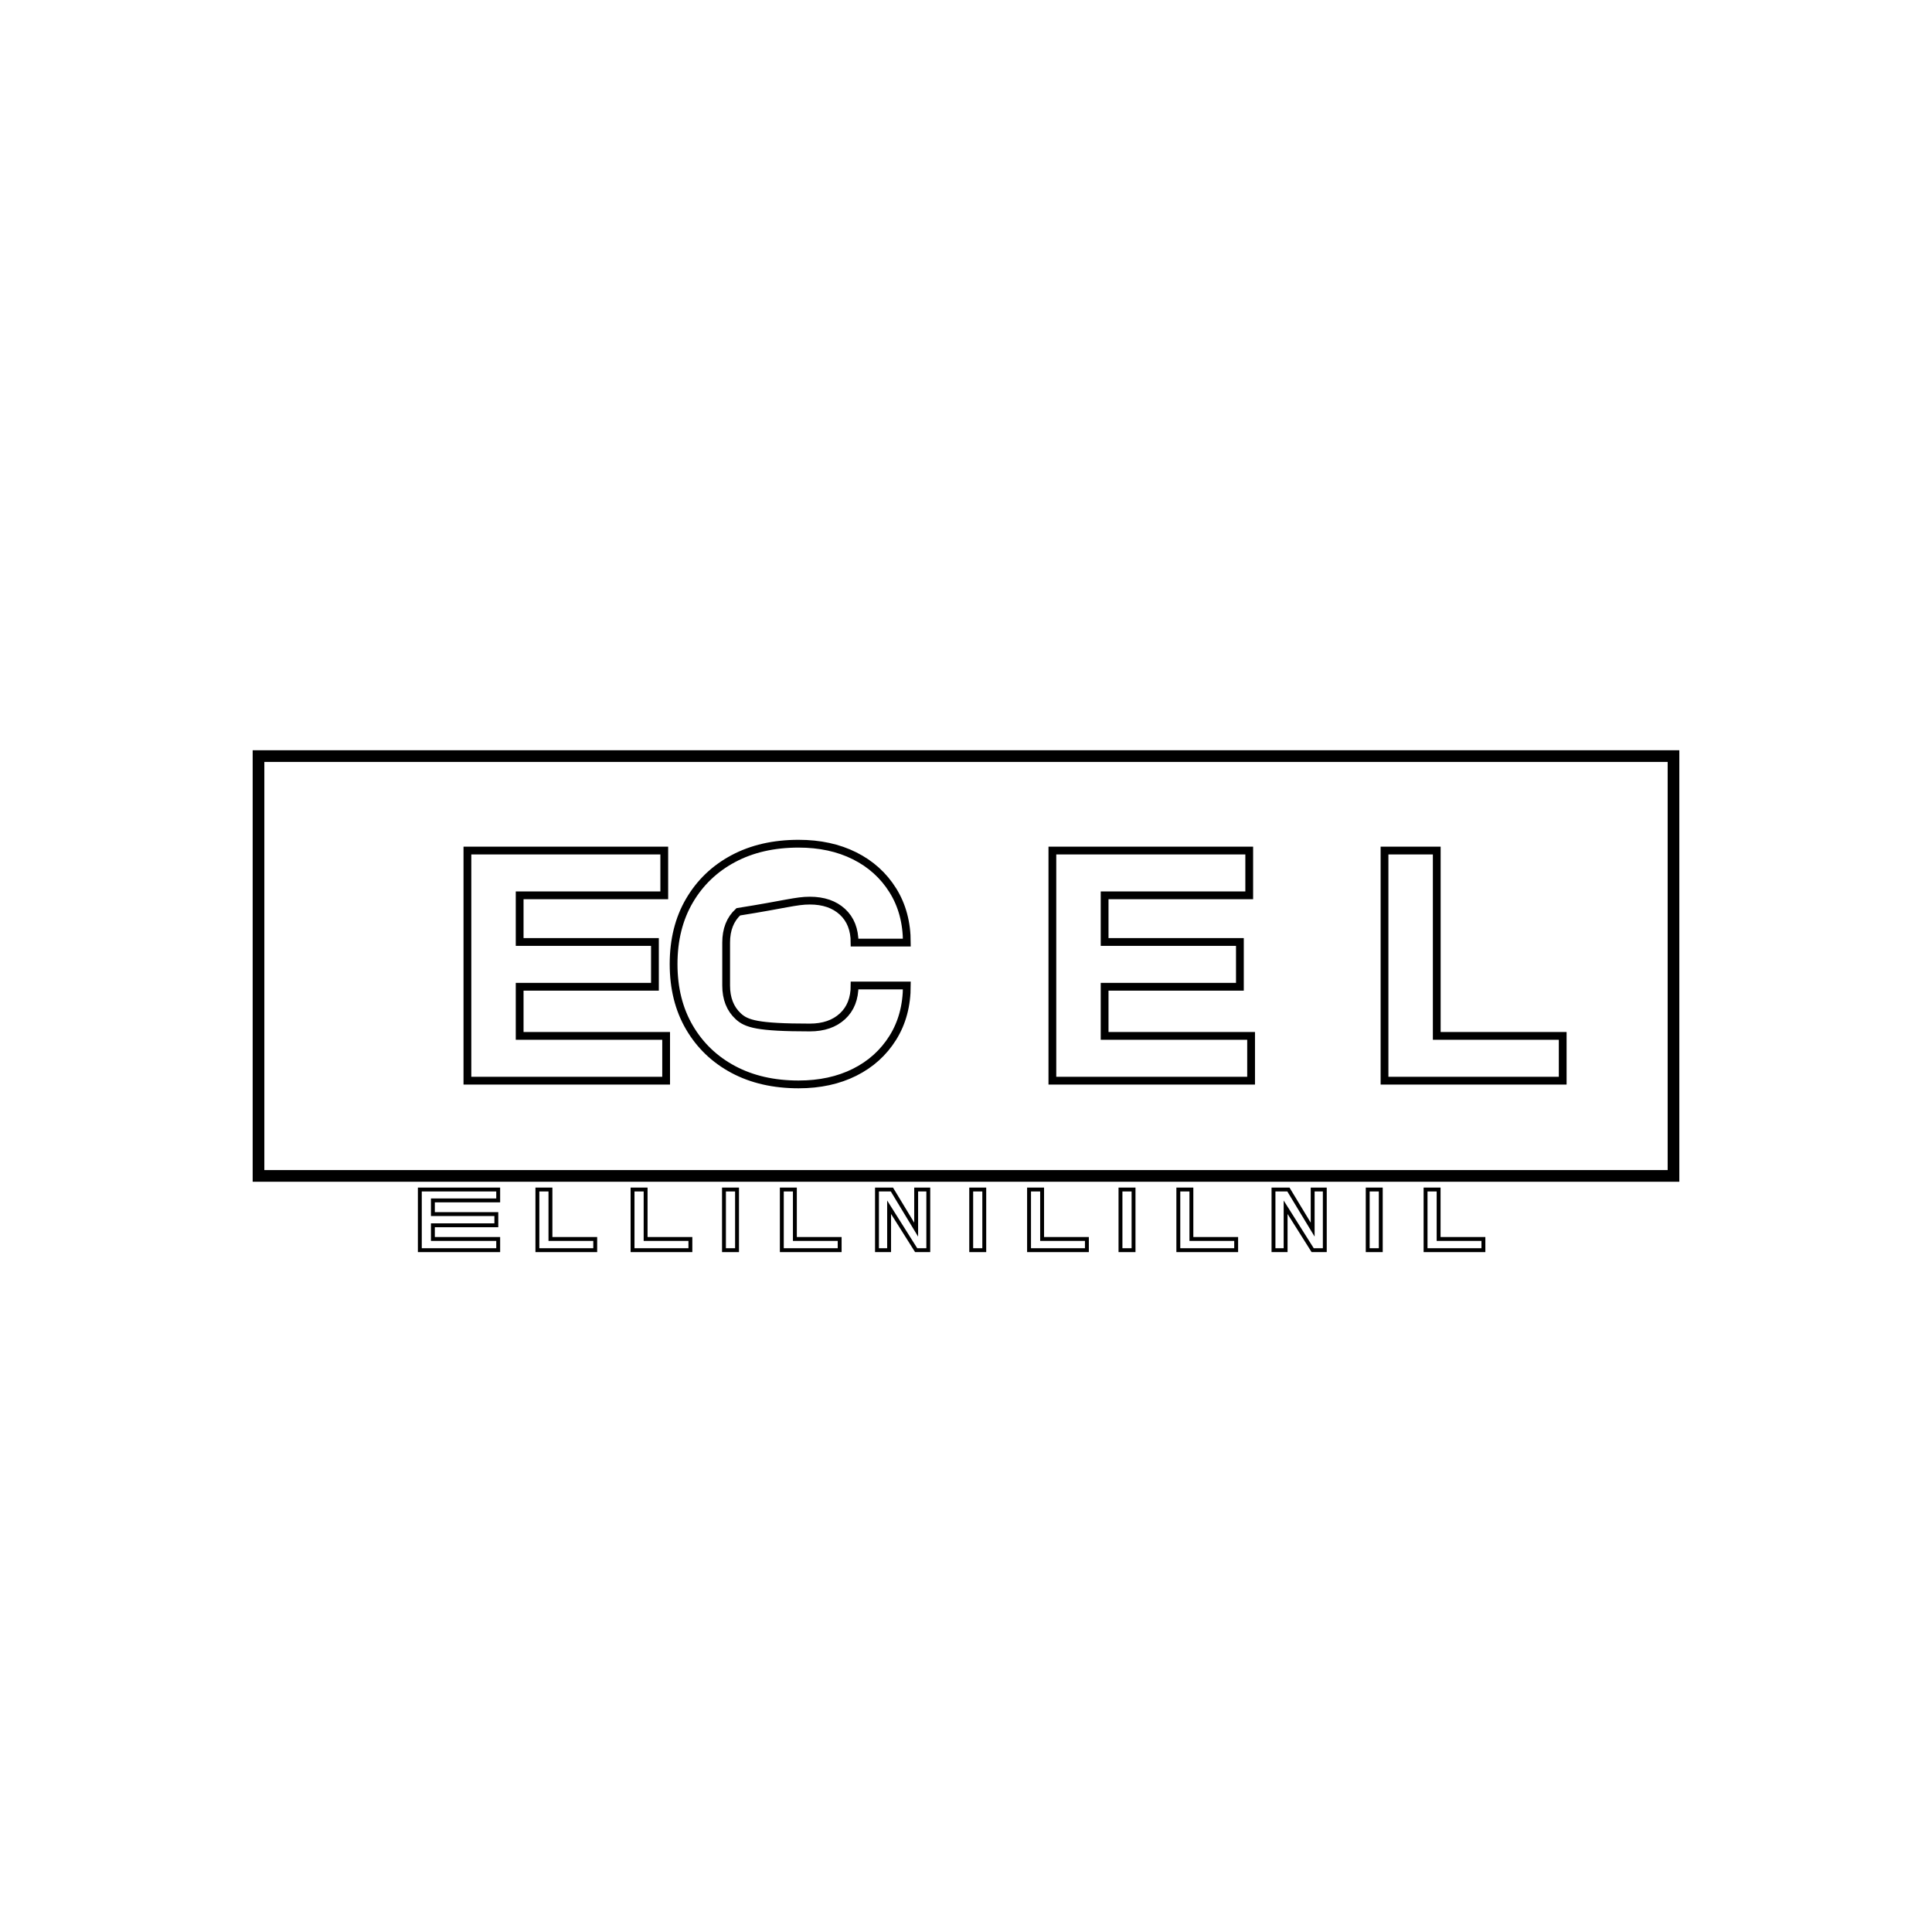
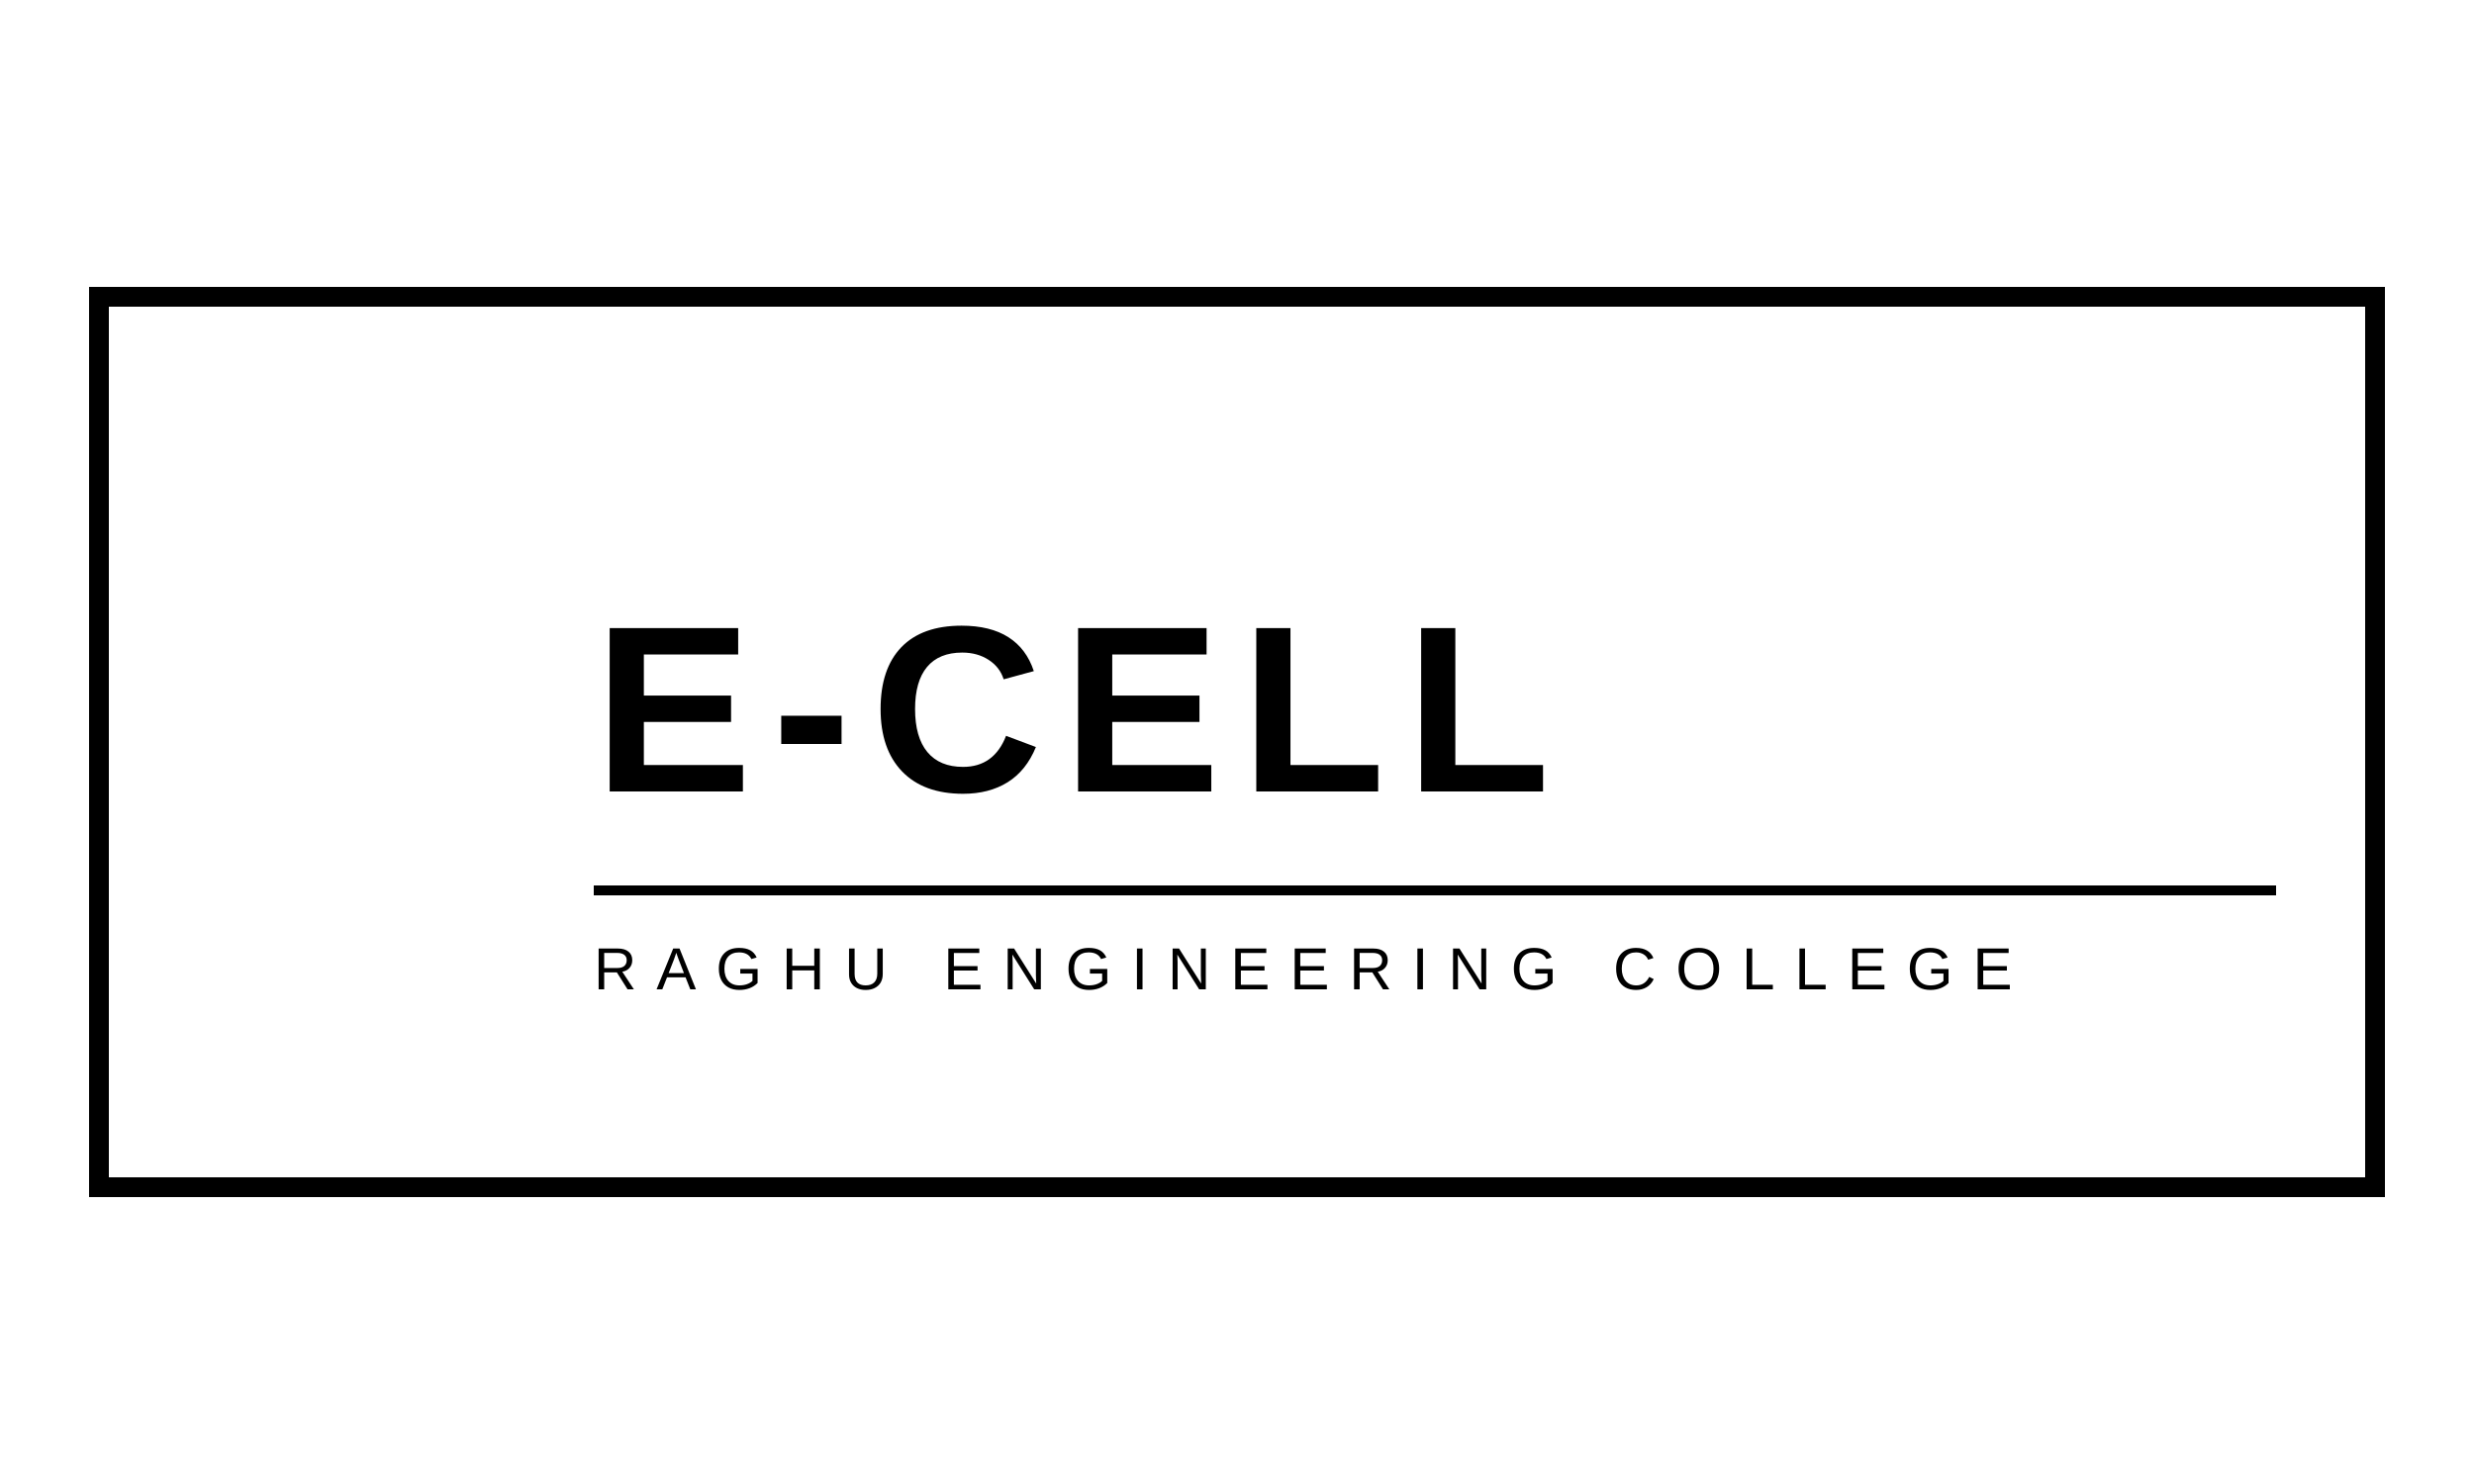
- <svg xmlns="http://www.w3.org/2000/svg" width="497" height="497" viewBox="0 0 497 497" fill="none">
-   <rect x="66.5" y="194.5" width="364" height="108" stroke="currentColor" stroke-width="3" />
-   <path d="M120.24 278V218.8H170.88V230.32H133.68V242.32H168.48V253.84H133.68V266.48H171.36V278H120.24Z" stroke="currentColor" stroke-width="2" />
-   <path d="M205.44 278.96C199.04 278.96 193.44 277.68 188.64 275.12C183.84 272.56 180.08 268.96 177.36 264.32C174.64 259.68 173.28 254.24 173.28 248C173.28 241.76 174.64 236.32 177.36 231.68C180.08 227.04 183.84 223.44 188.64 220.88C193.44 218.32 199.04 217.04 205.44 217.04C210.88 217.04 215.68 218.08 219.84 220.16C224 222.24 227.28 225.2 229.68 229.04C232.08 232.88 233.28 237.36 233.28 242.48H219.84C219.84 239.12 218.8 236.48 216.72 234.56C214.64 232.64 211.84 231.68 208.32 231.68C204.8 231.68 202 232.64 189.92 234.56C187.84 236.48 186.8 239.12 186.8 242.48V253.52C186.8 256.88 187.84 259.52 189.92 261.44C192 263.36 194.8 264.32 208.32 264.32C211.84 264.32 214.64 263.36 216.72 261.44C218.8 259.52 219.84 256.88 219.84 253.52H233.28C233.28 258.64 232.08 263.12 229.68 266.96C227.28 270.8 224 273.76 219.84 275.84C215.68 277.92 210.88 278.96 205.44 278.96Z" stroke="currentColor" stroke-width="2" />
-   <path d="M270.72 278V218.8H321.36V230.32H284.16V242.32H318.96V253.84H284.16V266.48H321.84V278H270.72Z" stroke="currentColor" stroke-width="2" />
-   <path d="M356.16 278V218.8H369.6V266.48H402V278H356.16Z" stroke="currentColor" stroke-width="2" />
-   <path d="M111.36 308.8V312.32H127.68V315.2H111.36V318.72H128.16V321.6H108V306H128.16V308.8H111.36Z" stroke="currentColor" stroke-width="1" />
-   <path d="M138.24 321.6V306H141.6V318.72H153.12V321.6H138.24Z" stroke="currentColor" stroke-width="1" />
-   <path d="M162.72 321.6V306H166.08V318.72H177.6V321.6H162.72Z" stroke="currentColor" stroke-width="1" />
-   <path d="M186.24 321.6V306H189.6V321.6H186.24Z" stroke="currentColor" stroke-width="1" />
-   <path d="M201.12 321.6V306H204.48V318.72H216V321.6H201.12Z" stroke="currentColor" stroke-width="1" />
-   <path d="M225.6 321.6V306H229.44L235.68 316.32V306H238.8V321.6H235.68L228.72 310.56V321.6H225.6Z" stroke="currentColor" stroke-width="1" />
-   <path d="M249.84 321.6V306H253.2V321.6H249.84Z" stroke="currentColor" stroke-width="1" />
-   <path d="M264.72 321.6V306H268.08V318.72H279.6V321.6H264.72Z" stroke="currentColor" stroke-width="1" />
-   <path d="M288.24 321.6V306H291.6V321.6H288.24Z" stroke="currentColor" stroke-width="1" />
-   <path d="M303.12 321.6V306H306.48V318.72H318V321.6H303.12Z" stroke="currentColor" stroke-width="1" />
-   <path d="M327.6 321.6V306H331.44L337.68 316.32V306H340.8V321.6H337.68L330.72 310.56V321.6H327.6Z" stroke="currentColor" stroke-width="1" />
-   <path d="M351.84 321.6V306H355.2V321.6H351.84Z" stroke="currentColor" stroke-width="1" />
-   <path d="M366.72 321.6V306H370.08V318.72H381.6V321.6H366.72Z" stroke="currentColor" stroke-width="1" />
+ <svg xmlns="http://www.w3.org/2000/svg" width="500" height="300" viewBox="0 0 500 300" fill="none">
+   <rect x="20" y="60" width="460" height="180" stroke="currentColor" stroke-width="4" fill="none" />
+   <text x="120" y="160" font-family="Arial, sans-serif" font-size="48" font-weight="bold" fill="currentColor" letter-spacing="4">E-CELL</text>
+   <line x1="120" y1="180" x2="460" y2="180" stroke="currentColor" stroke-width="2" />
+   <text x="120" y="200" font-family="Arial, sans-serif" font-size="12" fill="currentColor" letter-spacing="4">RAGHU ENGINEERING COLLEGE</text>
</svg>
